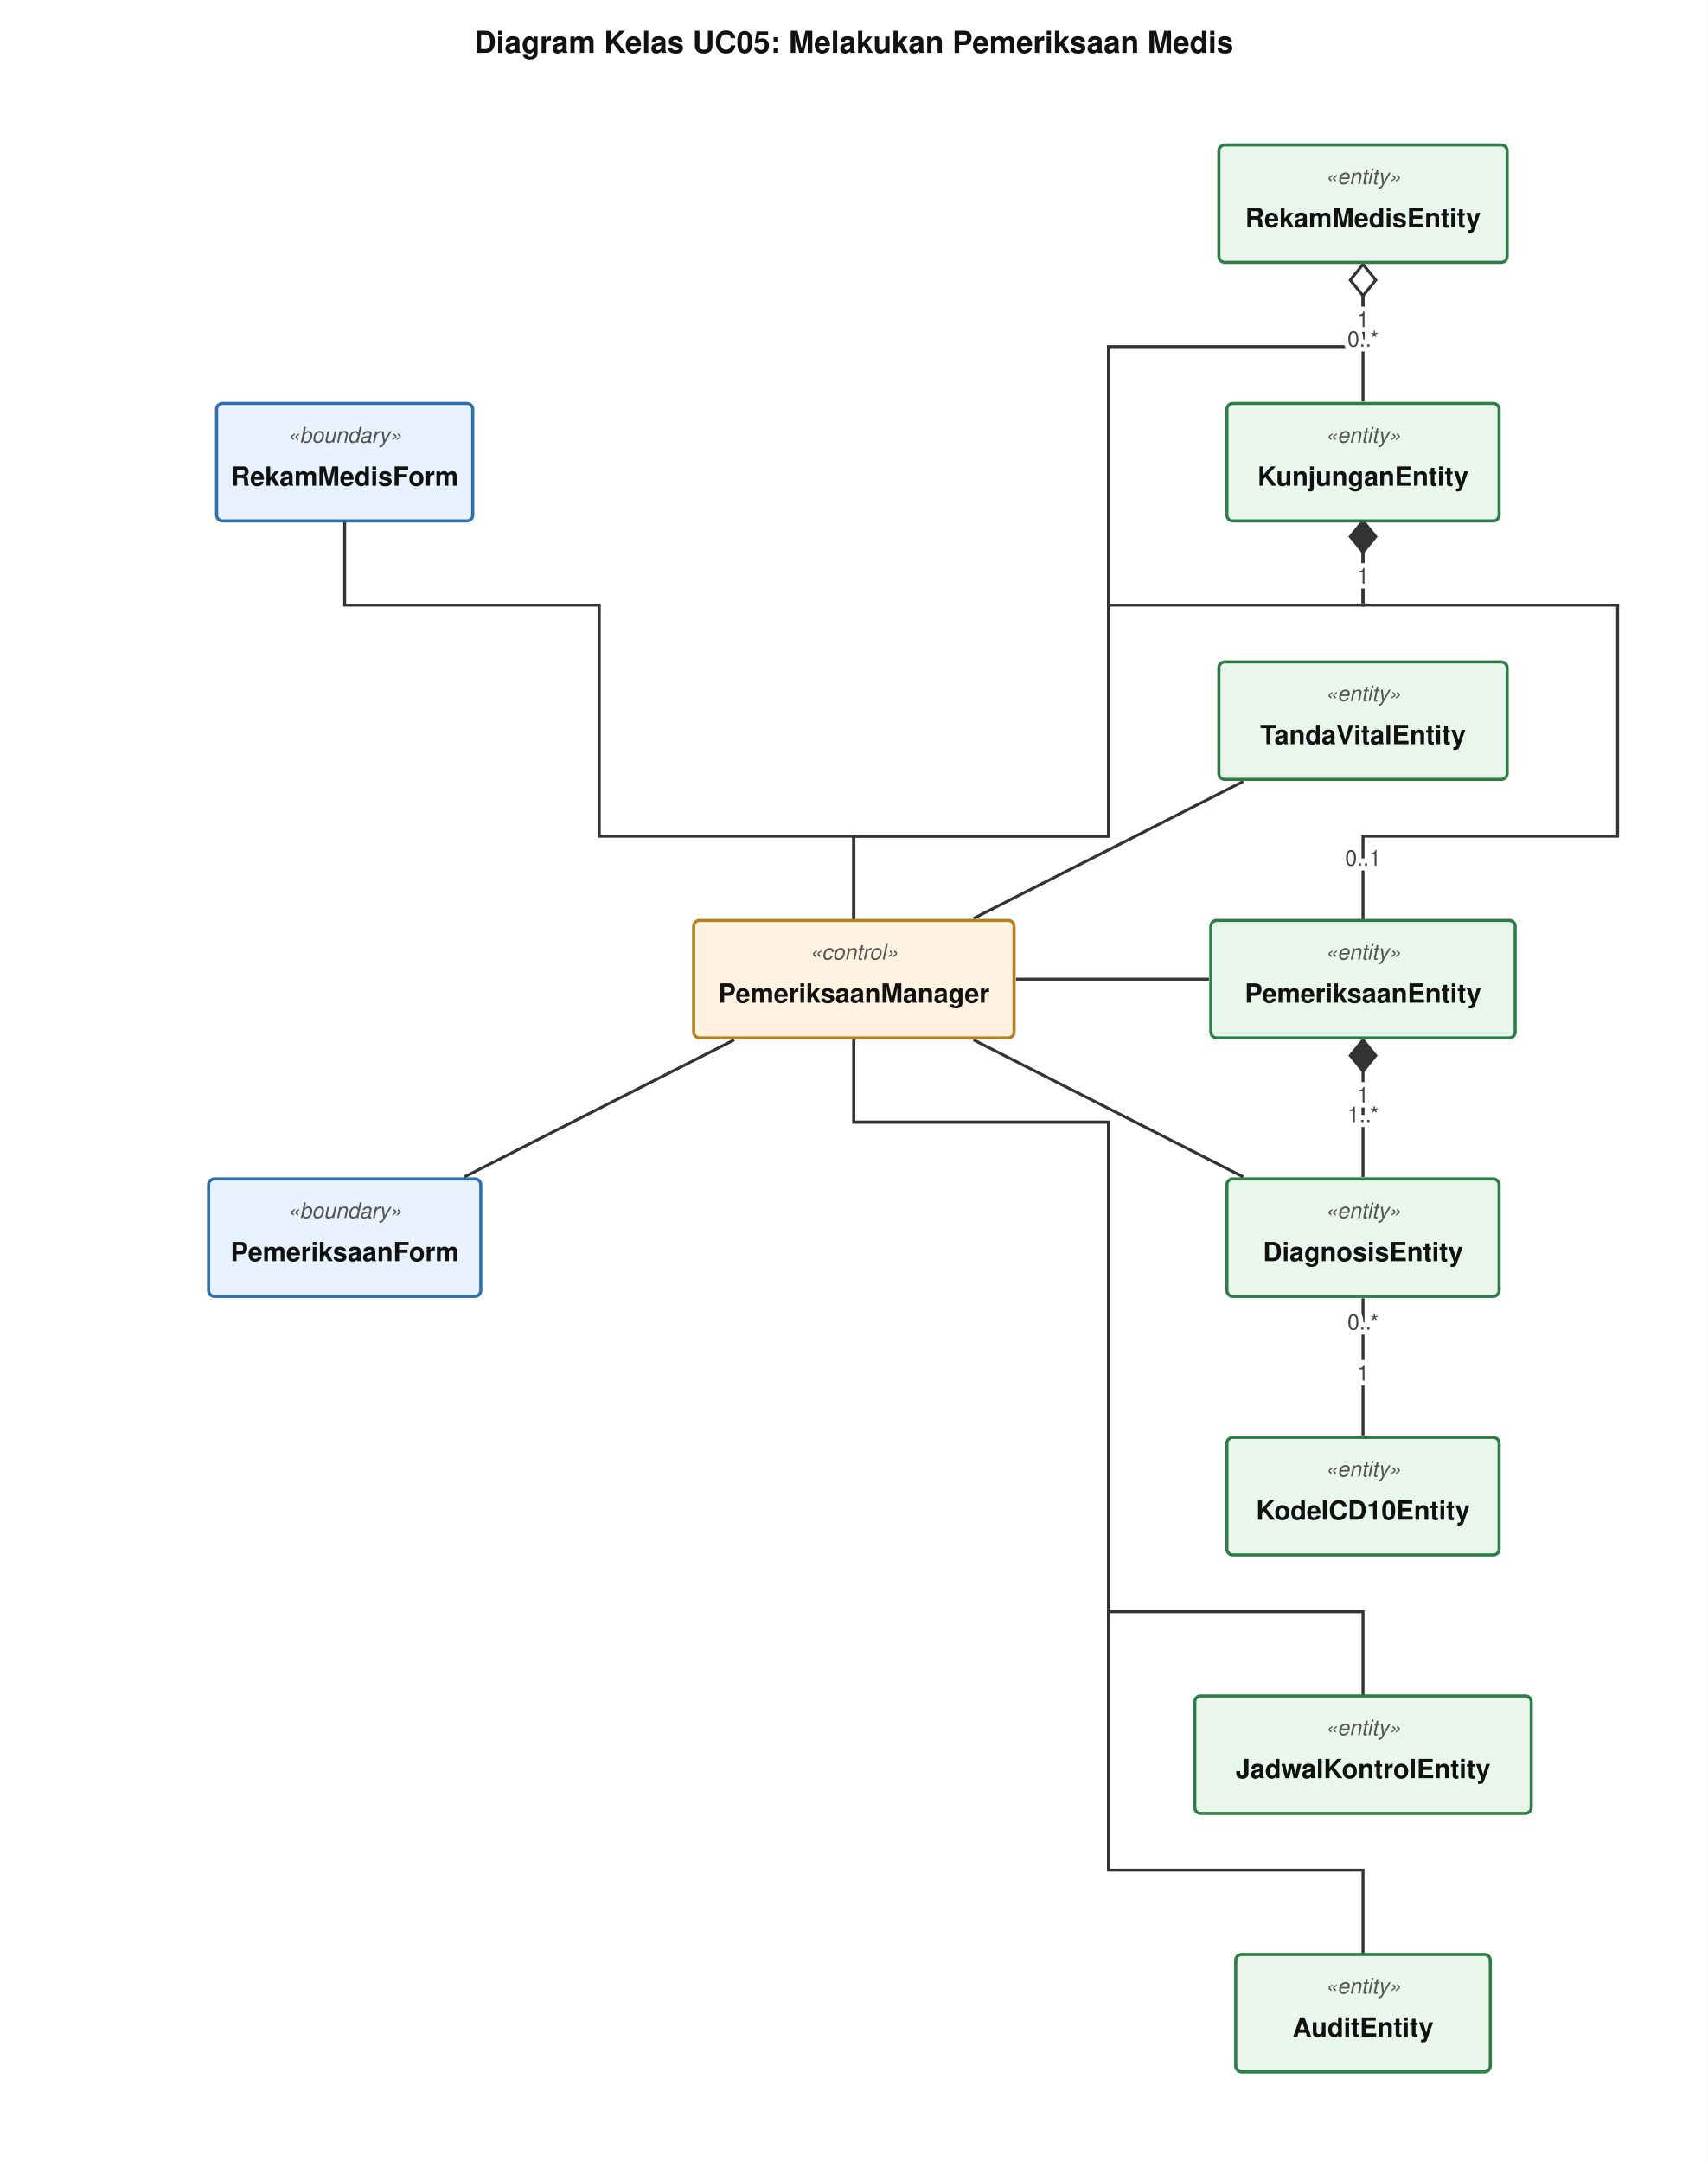
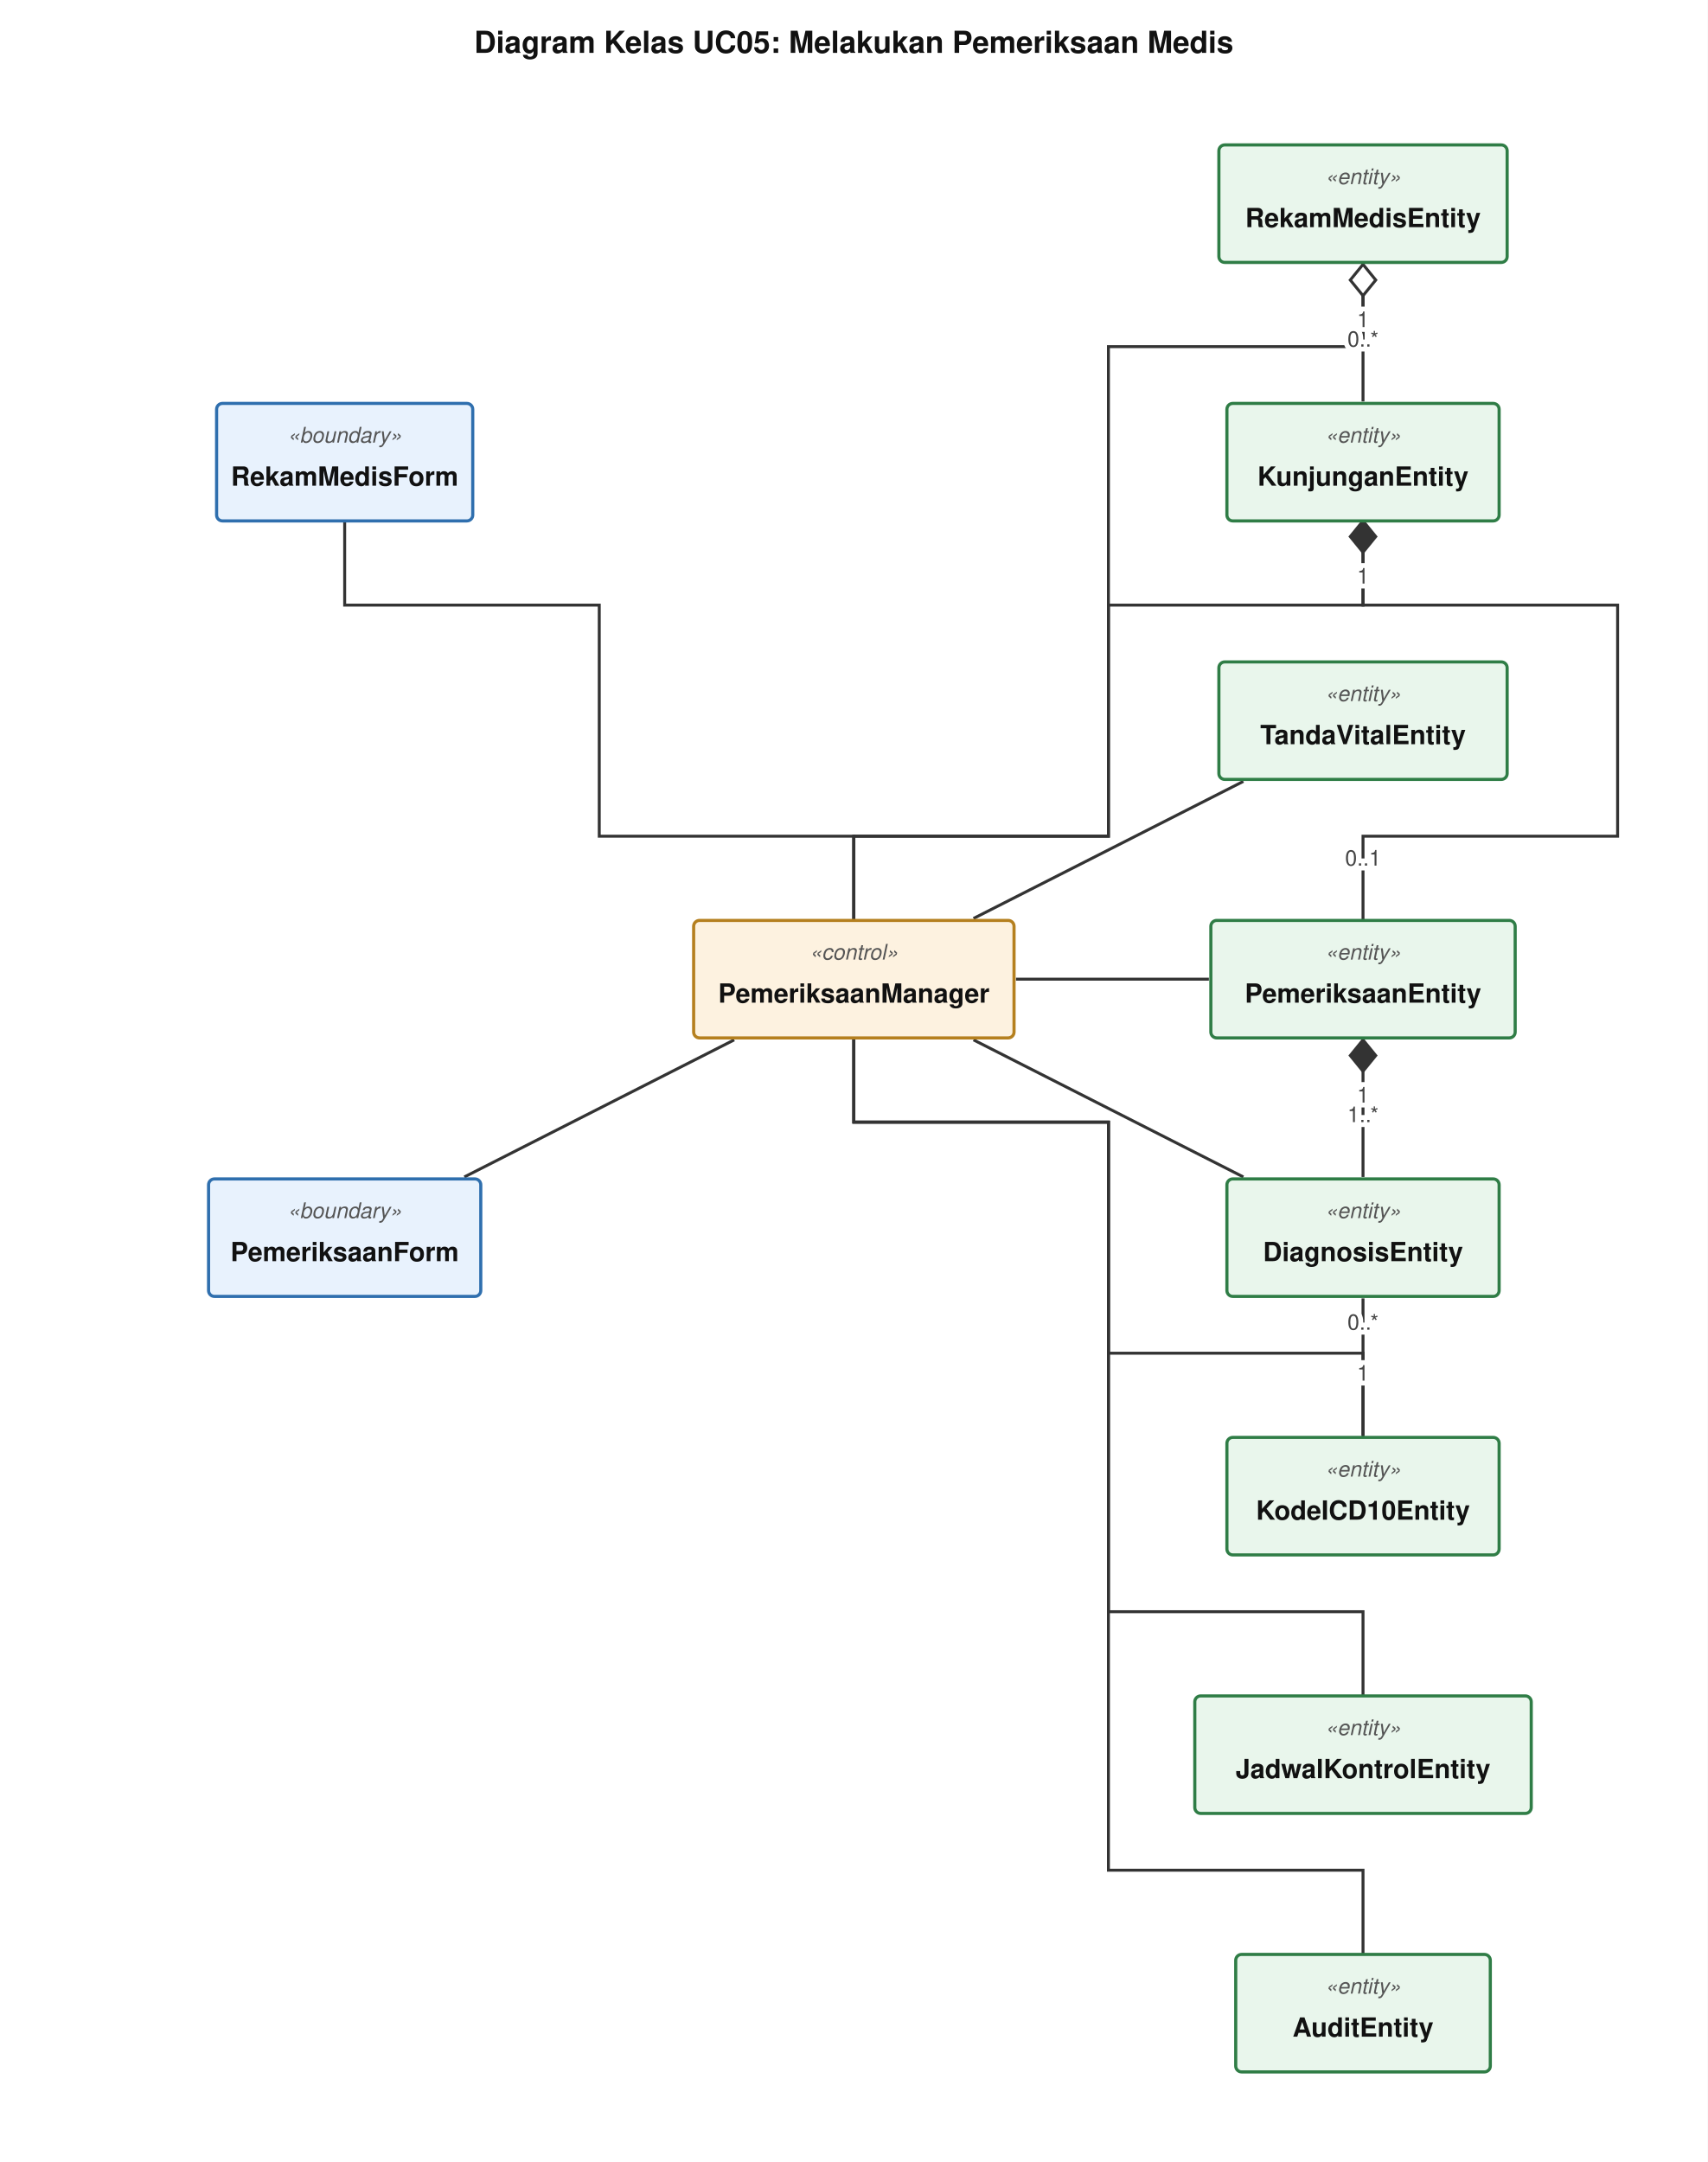
<svg xmlns="http://www.w3.org/2000/svg" viewBox="0 0 872 1104" width="872" height="1104" font-family="Segoe UI, Helvetica, Arial, sans-serif">
  <rect width="872" height="1104" fill="#ffffff" />
  <defs>
    <marker id="op" viewBox="0 0 10 10" refX="9" refY="5" markerWidth="10" markerHeight="10" orient="auto-start-reverse">
      <path d="M0,0 L10,5 L0,10" fill="none" stroke="#333" stroke-width="1.5" />
    </marker>
  </defs>
  <text x="436" y="27" font-size="15.5" font-weight="600" fill="#111" text-anchor="middle">Diagram Kelas UC05: Melakukan Pemeriksaan Medis</text>
  <path d="M 176.0,266.0 L 176.0,309.0 L 306.0,309.0 L 306.0,427.0 L 436.0,427.0 L 436.0,470.0" fill="none" stroke="#333" stroke-width="1.5" />
  <line x1="237.1" y1="601.0" x2="374.9" y2="531.0" stroke="#333" stroke-width="1.5" />
  <path d="M 436.0,470.0 L 436.0,427.0 L 566.0,427.0 L 566.0,177.0 L 696.0,177.0 L 696.0,134.0" fill="none" stroke="#333" stroke-width="1.5" />
  <path d="M 436.0,470.0 L 436.0,427.0 L 566.0,427.0 L 566.0,309.0 L 696.0,309.0 L 696.0,266.0" fill="none" stroke="#333" stroke-width="1.5" />
  <line x1="497.1" y1="469.0" x2="634.9" y2="399.0" stroke="#333" stroke-width="1.5" />
  <line x1="518.8" y1="500.0" x2="617.3" y2="500.0" stroke="#333" stroke-width="1.5" />
  <line x1="497.1" y1="531.0" x2="634.9" y2="601.0" stroke="#333" stroke-width="1.5" />
+   <path d="M 436.0,530.0 L 436.0,573.0 L 566.0,573.0 L 566.0,691.0 L 696.0,691.0 L 696.0,734.0" fill="none" stroke="#333" stroke-width="1.5" />
  <path d="M 436.0,530.0 L 436.0,573.0 L 566.0,573.0 L 566.0,823.0 L 696.0,823.0 L 696.0,866.0" fill="none" stroke="#333" stroke-width="1.5" />
  <path d="M 436.0,530.0 L 436.0,573.0 L 566.0,573.0 L 566.0,955.0 L 696.0,955.0 L 696.0,998.0" fill="none" stroke="#333" stroke-width="1.5" />
  <polygon points="696.0,135.0 689.5,143.0 696.0,151.0 702.5,143.0" fill="#ffffff" stroke="#333" stroke-width="1.5" />
  <line x1="696.0" y1="151.0" x2="696.0" y2="205.0" stroke="#333" stroke-width="1.5" />
  <text x="696" y="167" font-size="11" fill="#444" text-anchor="middle" style="paint-order:stroke;stroke:#fff;stroke-width:5px">1</text>
  <text x="696" y="177" font-size="11" fill="#444" text-anchor="middle" style="paint-order:stroke;stroke:#fff;stroke-width:5px">0..*</text>
  <polygon points="696.0,266.0 689.5,274.0 696.0,282.0 702.5,274.0" fill="#333" stroke="#333" stroke-width="1.5" />
  <path d="M 696.0,282.0 L 696.0,309.0 L 826.0,309.0 L 826.0,427.0 L 696.0,427.0 L 696.0,470.0" fill="none" stroke="#333" stroke-width="1.5" />
  <text x="696" y="298" font-size="11" fill="#444" text-anchor="middle" style="paint-order:stroke;stroke:#fff;stroke-width:5px">1</text>
  <text x="696" y="442" font-size="11" fill="#444" text-anchor="middle" style="paint-order:stroke;stroke:#fff;stroke-width:5px">0..1</text>
  <polygon points="696.0,531.0 689.5,539.0 696.0,547.0 702.5,539.0" fill="#333" stroke="#333" stroke-width="1.5" />
  <line x1="696.0" y1="547.0" x2="696.0" y2="601.0" stroke="#333" stroke-width="1.5" />
  <text x="696" y="563" font-size="11" fill="#444" text-anchor="middle" style="paint-order:stroke;stroke:#fff;stroke-width:5px">1</text>
  <text x="696" y="573" font-size="11" fill="#444" text-anchor="middle" style="paint-order:stroke;stroke:#fff;stroke-width:5px">1..*</text>
  <line x1="696.0" y1="663.0" x2="696.0" y2="733.0" stroke="#333" stroke-width="1.5" />
  <text x="696" y="679" font-size="11" fill="#444" text-anchor="middle" style="paint-order:stroke;stroke:#fff;stroke-width:5px">0..*</text>
  <text x="696" y="705" font-size="11" fill="#444" text-anchor="middle" style="paint-order:stroke;stroke:#fff;stroke-width:5px">1</text>
  <rect x="110.6" y="206.0" width="130.8" height="60.0" rx="3" fill="#e8f2fd" stroke="#2f6fae" stroke-width="1.6" />
  <text x="176.0" y="226.0" font-size="11" fill="#555" text-anchor="middle" font-style="italic">«boundary»</text>
  <text x="176.0" y="248.0" font-size="13.5" fill="#111" text-anchor="middle" font-weight="600">RekamMedisForm</text>
  <rect x="106.5" y="602.0" width="139.0" height="60.0" rx="3" fill="#e8f2fd" stroke="#2f6fae" stroke-width="1.6" />
  <text x="176.0" y="622.0" font-size="11" fill="#555" text-anchor="middle" font-style="italic">«boundary»</text>
  <text x="176.0" y="644.0" font-size="13.5" fill="#111" text-anchor="middle" font-weight="600">PemeriksaanForm</text>
  <rect x="354.2" y="470.0" width="163.6" height="60.0" rx="3" fill="#fdf2e0" stroke="#b5801f" stroke-width="1.6" />
  <text x="436.0" y="490.0" font-size="11" fill="#555" text-anchor="middle" font-style="italic">«control»</text>
  <text x="436.0" y="512.0" font-size="13.5" fill="#111" text-anchor="middle" font-weight="600">PemeriksaanManager</text>
  <rect x="622.4" y="74.0" width="147.2" height="60.0" rx="3" fill="#e9f6ec" stroke="#2f7d46" stroke-width="1.6" />
  <text x="696.0" y="94.0" font-size="11" fill="#555" text-anchor="middle" font-style="italic">«entity»</text>
  <text x="696.0" y="116.0" font-size="13.5" fill="#111" text-anchor="middle" font-weight="600">RekamMedisEntity</text>
  <rect x="626.5" y="206.0" width="139.0" height="60.0" rx="3" fill="#e9f6ec" stroke="#2f7d46" stroke-width="1.6" />
  <text x="696.0" y="226.0" font-size="11" fill="#555" text-anchor="middle" font-style="italic">«entity»</text>
  <text x="696.0" y="248.0" font-size="13.5" fill="#111" text-anchor="middle" font-weight="600">KunjunganEntity</text>
  <rect x="622.4" y="338.0" width="147.2" height="60.0" rx="3" fill="#e9f6ec" stroke="#2f7d46" stroke-width="1.6" />
  <text x="696.0" y="358.0" font-size="11" fill="#555" text-anchor="middle" font-style="italic">«entity»</text>
  <text x="696.0" y="380.0" font-size="13.5" fill="#111" text-anchor="middle" font-weight="600">TandaVitalEntity</text>
  <rect x="618.3" y="470.0" width="155.4" height="60.0" rx="3" fill="#e9f6ec" stroke="#2f7d46" stroke-width="1.6" />
  <text x="696.0" y="490.0" font-size="11" fill="#555" text-anchor="middle" font-style="italic">«entity»</text>
  <text x="696.0" y="512.0" font-size="13.5" fill="#111" text-anchor="middle" font-weight="600">PemeriksaanEntity</text>
  <rect x="626.5" y="602.0" width="139.0" height="60.0" rx="3" fill="#e9f6ec" stroke="#2f7d46" stroke-width="1.6" />
  <text x="696.0" y="622.0" font-size="11" fill="#555" text-anchor="middle" font-style="italic">«entity»</text>
  <text x="696.0" y="644.0" font-size="13.5" fill="#111" text-anchor="middle" font-weight="600">DiagnosisEntity</text>
  <rect x="626.5" y="734.0" width="139.0" height="60.0" rx="3" fill="#e9f6ec" stroke="#2f7d46" stroke-width="1.6" />
  <text x="696.0" y="754.0" font-size="11" fill="#555" text-anchor="middle" font-style="italic">«entity»</text>
  <text x="696.0" y="776.0" font-size="13.5" fill="#111" text-anchor="middle" font-weight="600">KodeICD10Entity</text>
  <rect x="610.1" y="866.0" width="171.8" height="60.0" rx="3" fill="#e9f6ec" stroke="#2f7d46" stroke-width="1.6" />
  <text x="696.0" y="886.0" font-size="11" fill="#555" text-anchor="middle" font-style="italic">«entity»</text>
  <text x="696.0" y="908.0" font-size="13.5" fill="#111" text-anchor="middle" font-weight="600">JadwalKontrolEntity</text>
  <rect x="631.0" y="998.0" width="130.0" height="60.0" rx="3" fill="#e9f6ec" stroke="#2f7d46" stroke-width="1.6" />
  <text x="696.0" y="1018.0" font-size="11" fill="#555" text-anchor="middle" font-style="italic">«entity»</text>
  <text x="696.0" y="1040.0" font-size="13.5" fill="#111" text-anchor="middle" font-weight="600">AuditEntity</text>
</svg>
